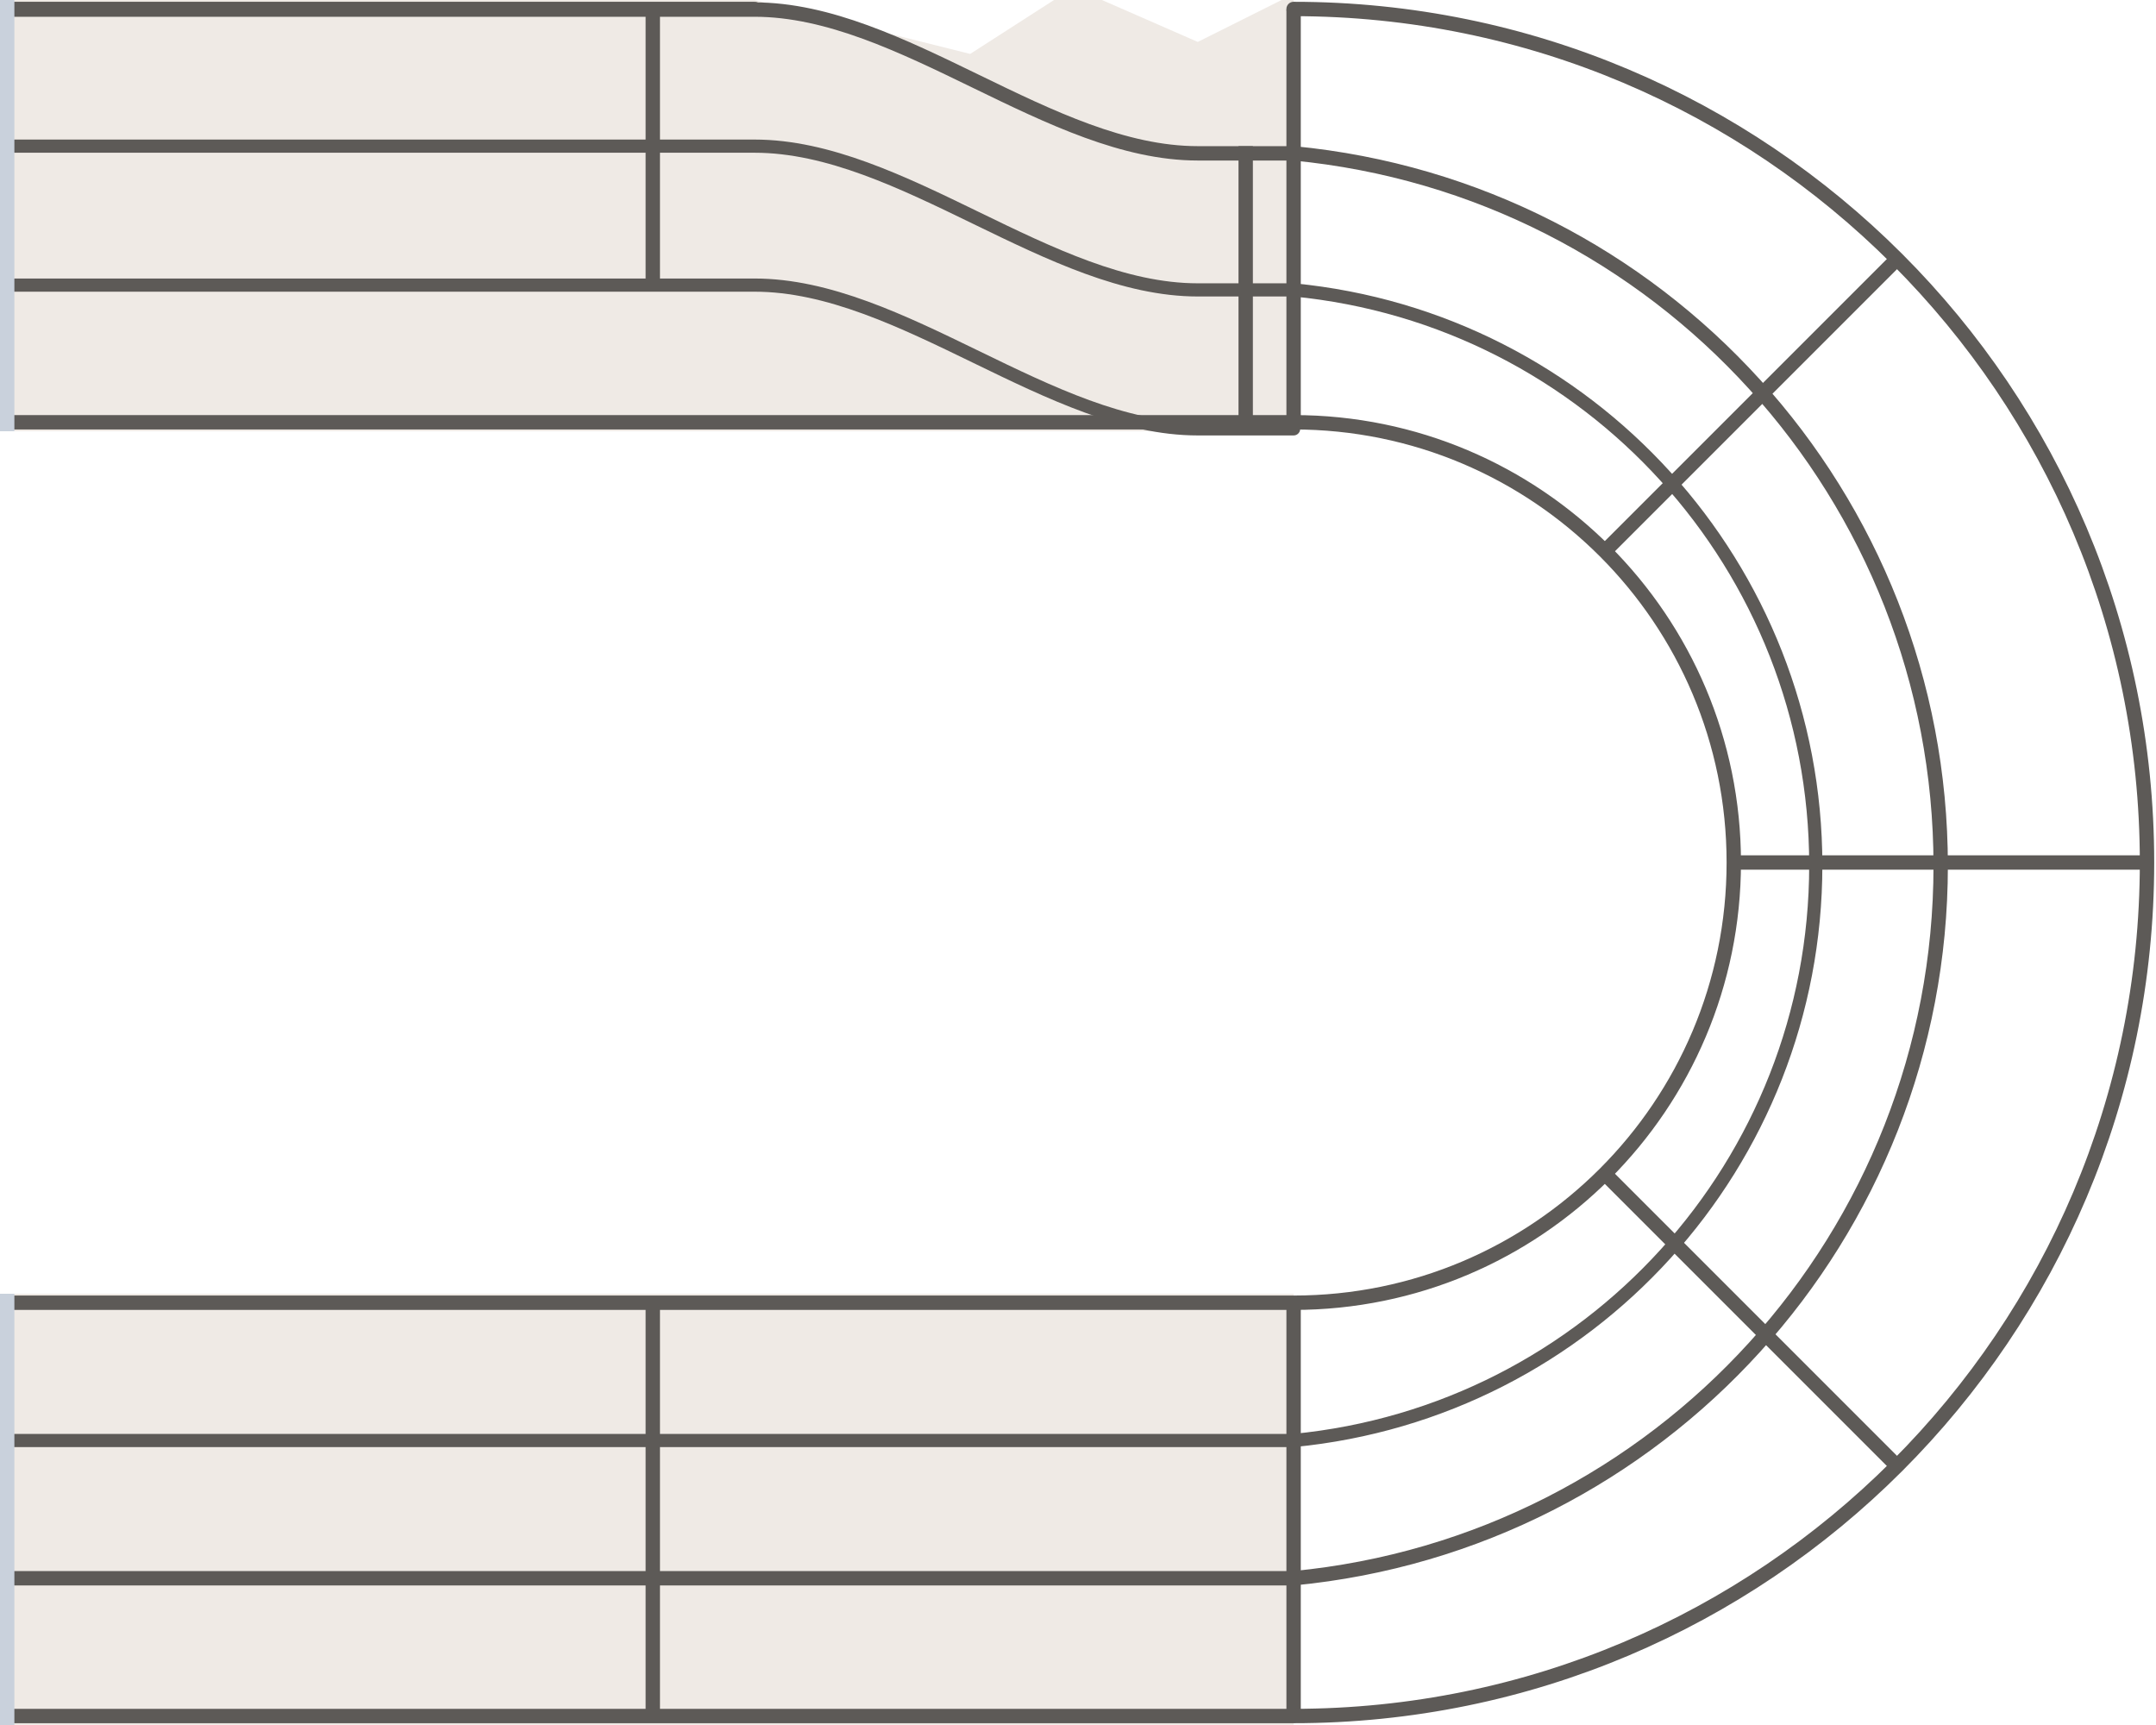
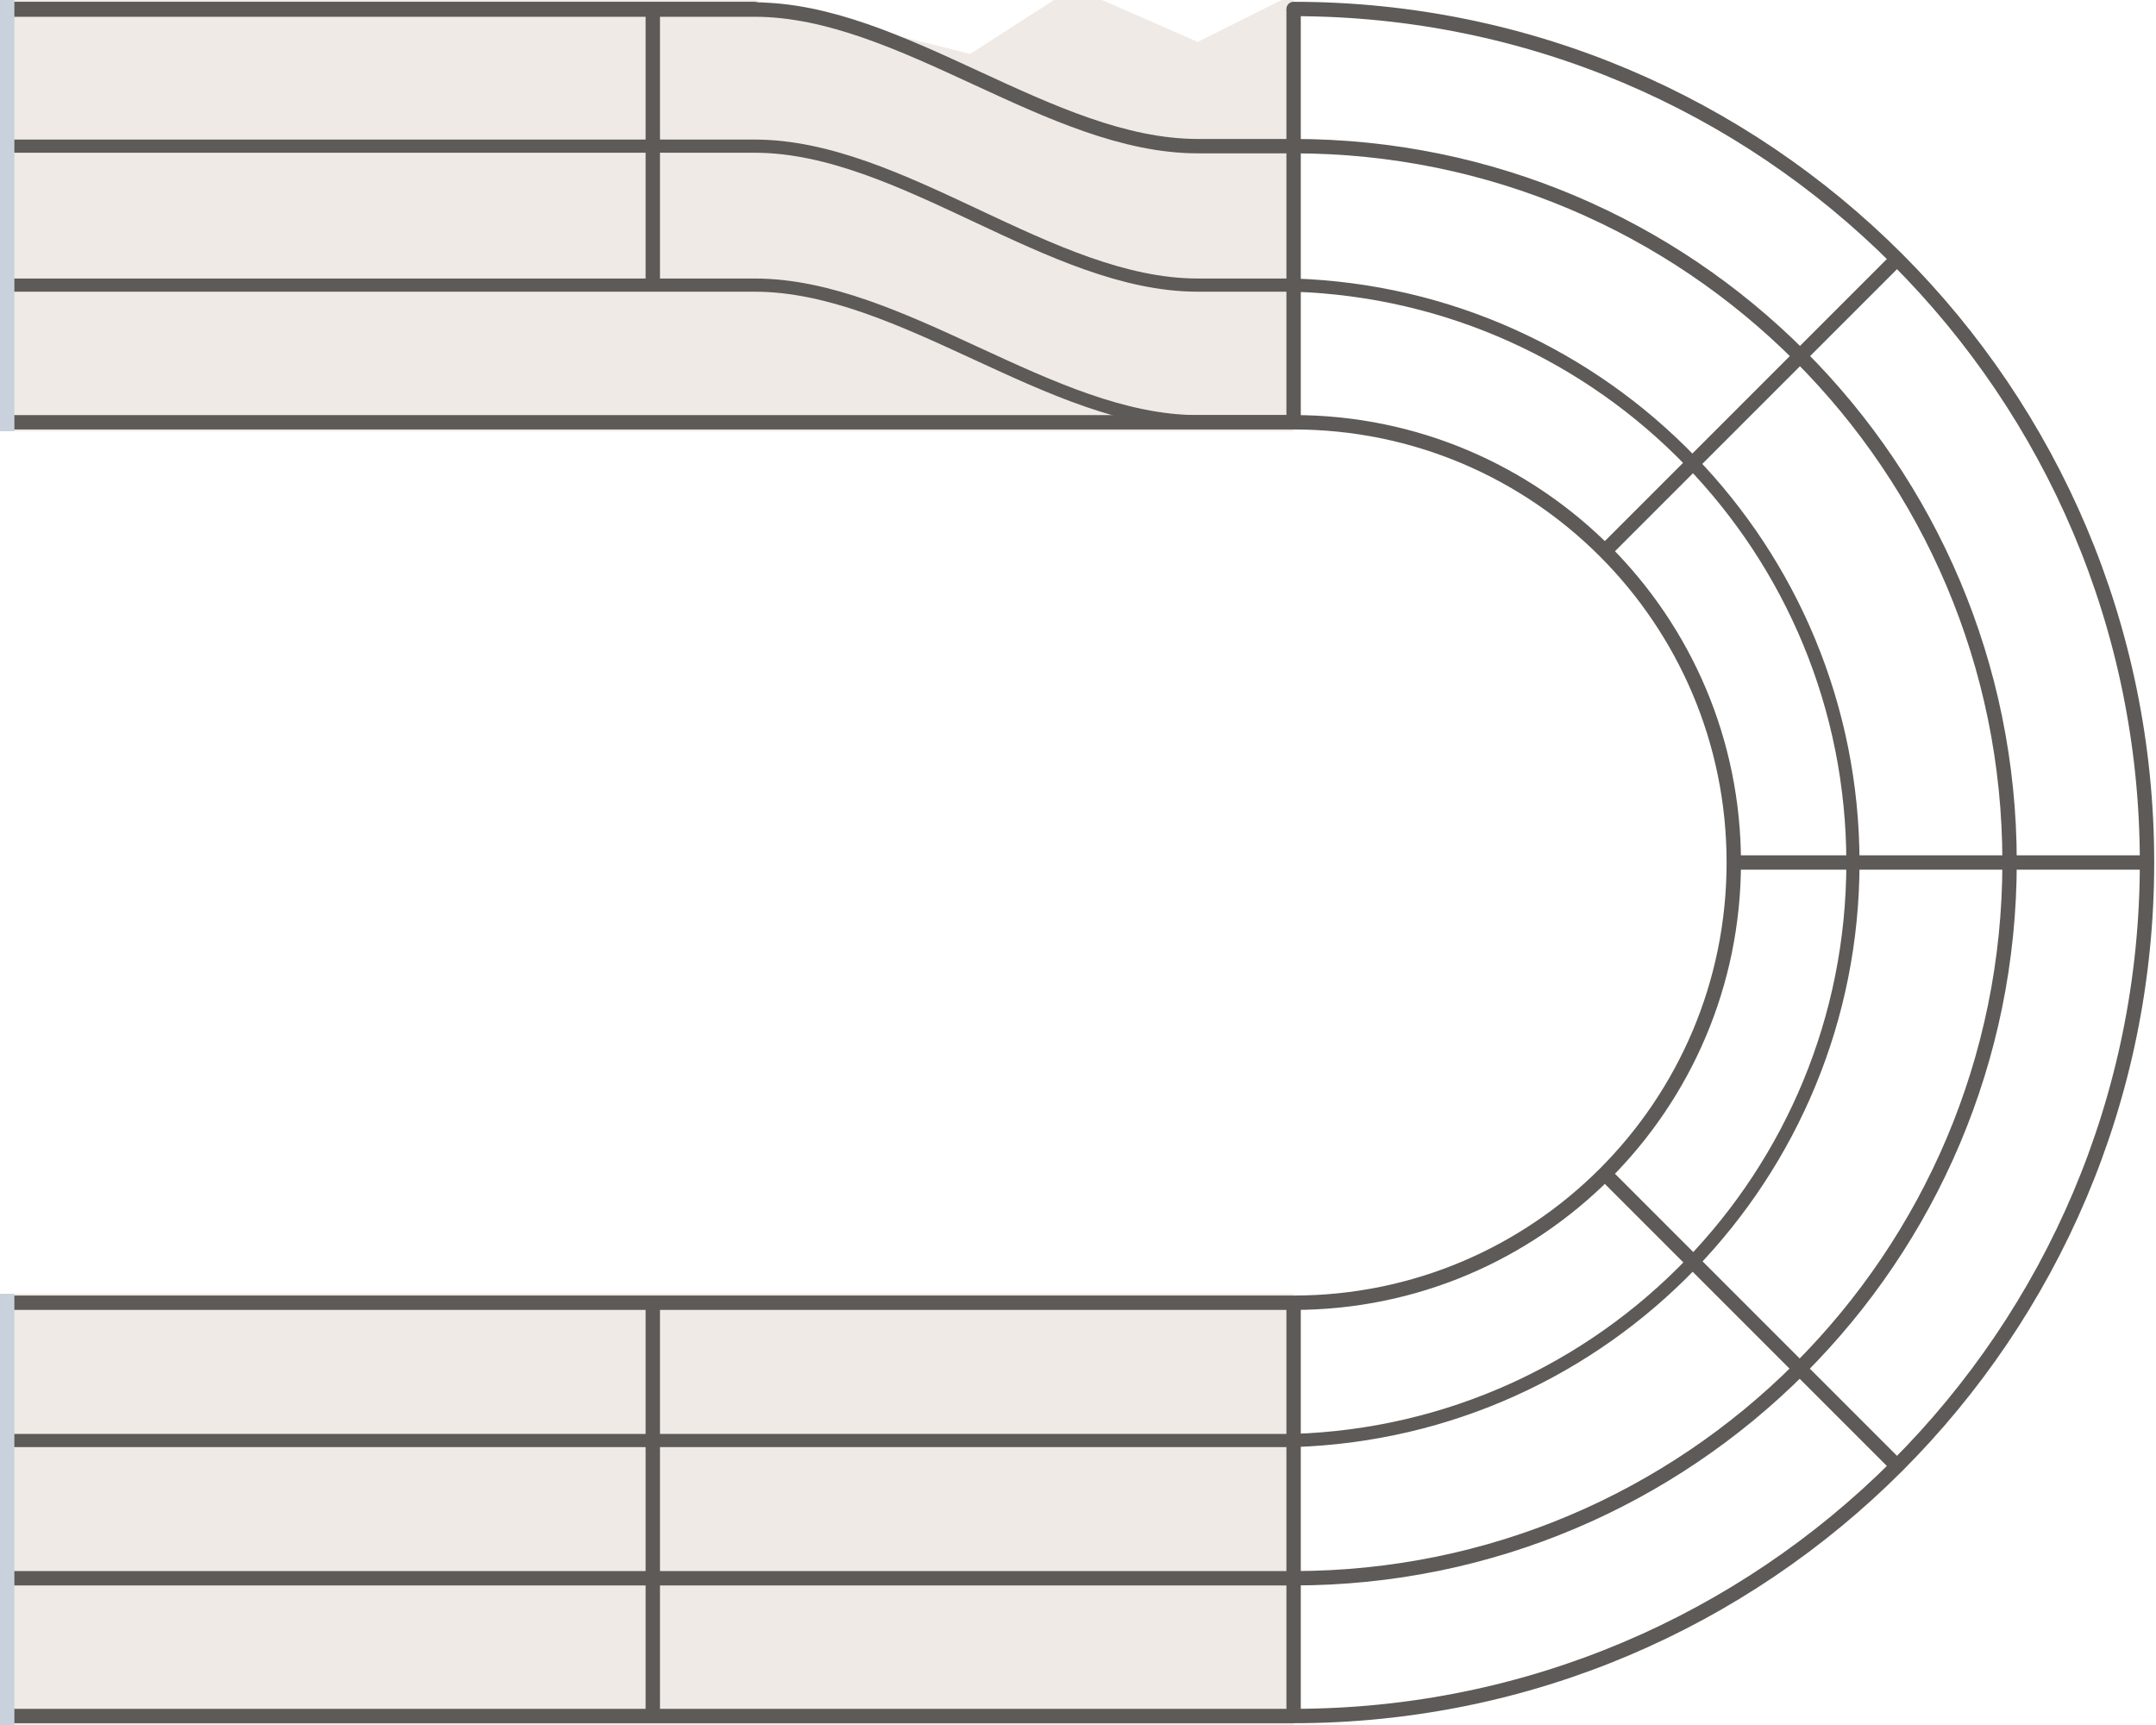
<svg xmlns="http://www.w3.org/2000/svg" width="180" height="144" viewBox="-90.0 -72.0 180 144">
  <path d="M -90 -72 H 18 V -36 H -90 Z M 18 -72 A 72 72 0 0 1 18 72 A 36 36 0 0 0 18 -72 Z M -90 36 H 18 V 72 H -90 Z M -27 -72 L -2 -72 L -9 -67.5 Z M 2 -72 L 17 -72 L 10 -68.5 Z" fill="#efeae5" fill-rule="evenodd" />
-   <path d="M -90 -71.2 L -27 -71.2 C -14.7 -71.2 -2.3 -59.2 10.0 -59.2 L 18 -59.2 A 59.75 59.75 0 0 1 18 59.75 L -90 59.75" fill="none" stroke="#5d5a57" stroke-width="1.2" stroke-linecap="round" />
-   <path d="M -90 -59.8 L -27 -59.8 C -14.7 -59.8 -2.3 -47.8 10.0 -47.8 L 18 -47.8 A 48.25 48.25 0 0 1 18 48.25 L -90 48.25" fill="none" stroke="#5d5a57" stroke-width="1.1" stroke-linecap="round" />
-   <path d="M -90 -48.2 L -27 -48.2 C -14.7 -48.2 -2.3 -36.2 10.0 -36.2 L 18 -36.2" fill="none" stroke="#5d5a57" stroke-width="1.1" stroke-linecap="round" />
+   <path d="M -90 -71.2 L -27 -71.2 C -14.7 -71.2 -2.3 -59.8 10.0 -59.8 L 18 -59.8 A 59.75 59.75 0 0 1 18 59.75 L -90 59.75" fill="none" stroke="#5d5a57" stroke-width="1.2" stroke-linecap="round" />
+   <path d="M -90 -59.8 L -27 -59.8 C -14.7 -59.8 -2.3 -48.2 10.0 -48.2 L 18 -48.2 A 48.25 48.25 0 0 1 18 48.25 L -90 48.25" fill="none" stroke="#5d5a57" stroke-width="1.1" stroke-linecap="round" />
+   <path d="M -90 -48.2 L -27 -48.2 C -14.7 -48.2 -2.3 -36.8 10.0 -36.8 L 18 -36.8" fill="none" stroke="#5d5a57" stroke-width="1.1" stroke-linecap="round" />
  <path d="M -90 -71.25 H -27" fill="none" stroke="#5d5a57" stroke-width="1.2" stroke-linecap="round" />
  <path d="M 18 -71.25 A 71.25 71.25 0 0 1 18 71.25 H -90" fill="none" stroke="#5d5a57" stroke-width="1.2" stroke-linecap="round" />
  <path d="M -90 -36.75 H 18 A 36.75 36.75 0 0 1 18 36.75 H -90" fill="none" stroke="#5d5a57" stroke-width="1.2" stroke-linecap="round" />
  <path d="M -35.5 -71.2 L -35.5 -48.2" fill="none" stroke="#5d5a57" stroke-width="1.2" stroke-linecap="butt" />
  <path d="M -35.5 36.8 L -35.5 71.2" fill="none" stroke="#5d5a57" stroke-width="1.2" stroke-linecap="butt" />
-   <path d="M 14.0 -59.8 L 14.0 -36.8" fill="none" stroke="#5d5a57" stroke-width="1.2" stroke-linecap="butt" />
  <path d="M 18.0 -71.2 L 18.0 -36.8" fill="none" stroke="#5d5a57" stroke-width="1.2" stroke-linecap="butt" />
  <path d="M 18.0 36.8 L 18.0 71.2" fill="none" stroke="#5d5a57" stroke-width="1.2" stroke-linecap="butt" />
  <path d="M 44.0 -26.0 L 68.4 -50.4" fill="none" stroke="#5d5a57" stroke-width="1.2" stroke-linecap="butt" />
  <path d="M 54.8 0.0 L 89.2 0.0" fill="none" stroke="#5d5a57" stroke-width="1.2" stroke-linecap="butt" />
  <path d="M 44.0 26.0 L 68.4 50.4" fill="none" stroke="#5d5a57" stroke-width="1.2" stroke-linecap="butt" />
  <rect x="-90.00" y="-72.00" width="1.20" height="36.00" rx="0.00" fill="#c9d1dc" stroke="none" stroke-width="0.8" />
  <rect x="-90.00" y="36.00" width="1.20" height="36.00" rx="0.00" fill="#c9d1dc" stroke="none" stroke-width="0.8" />
</svg>
